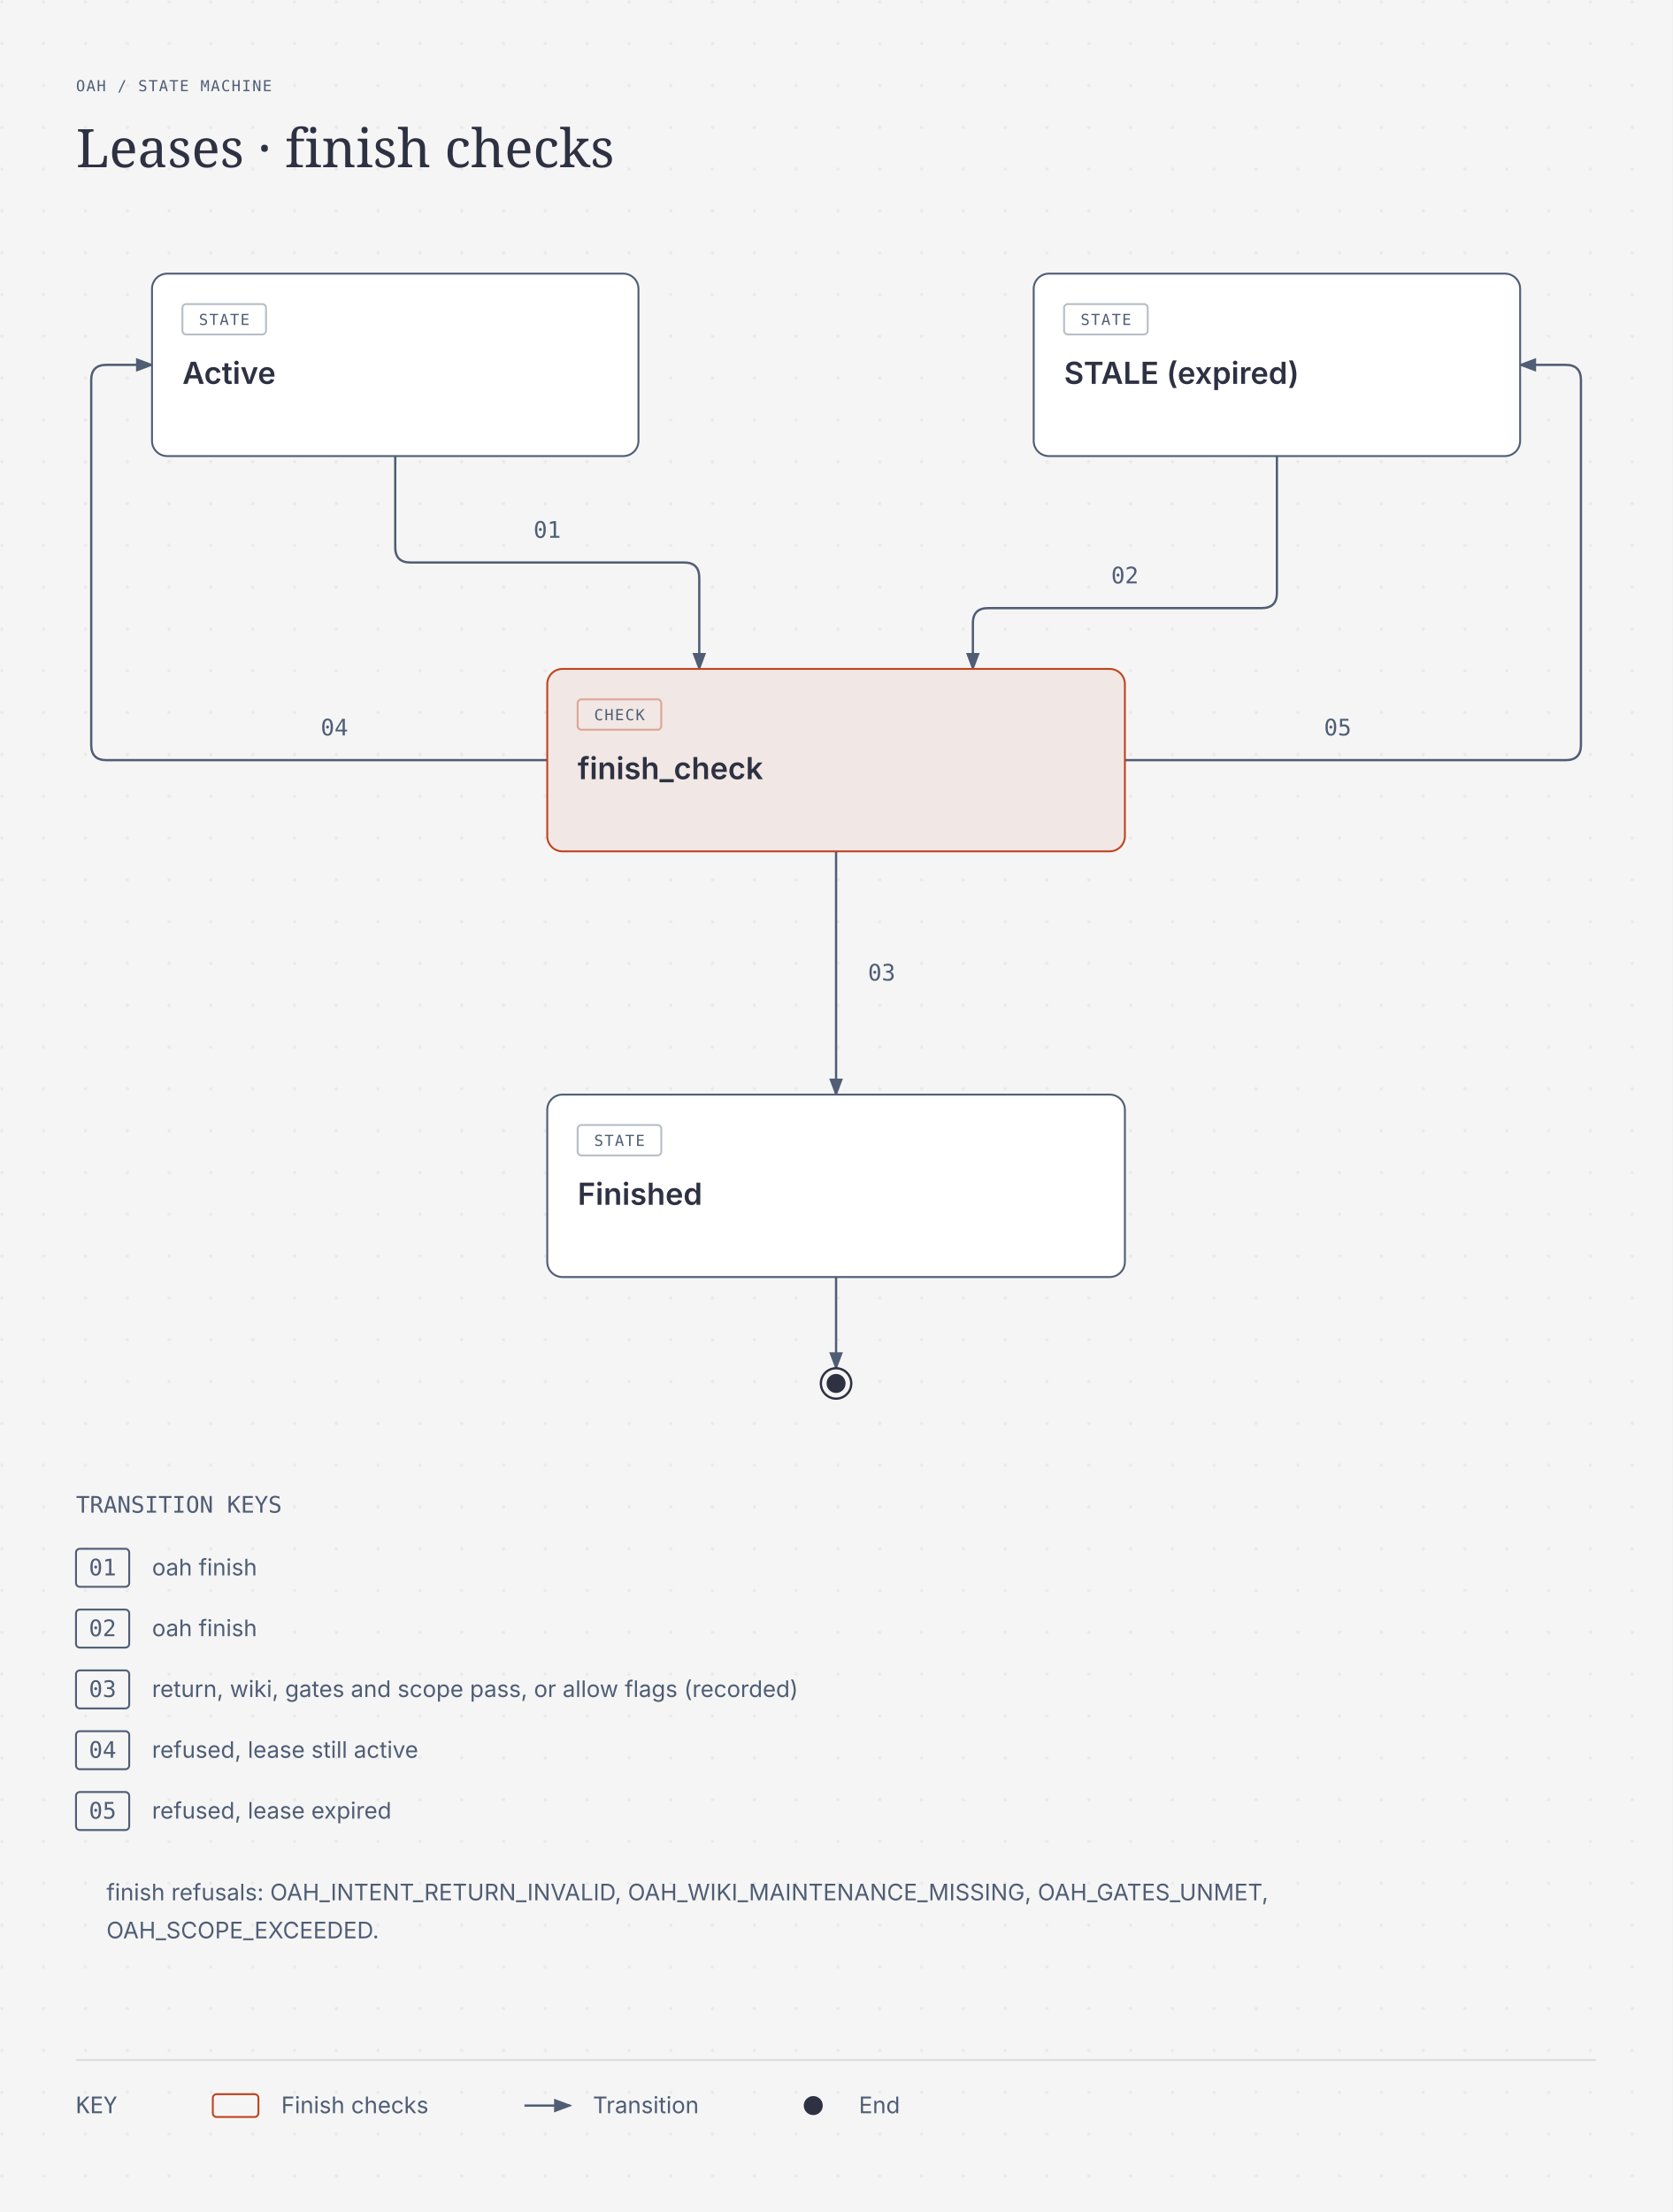
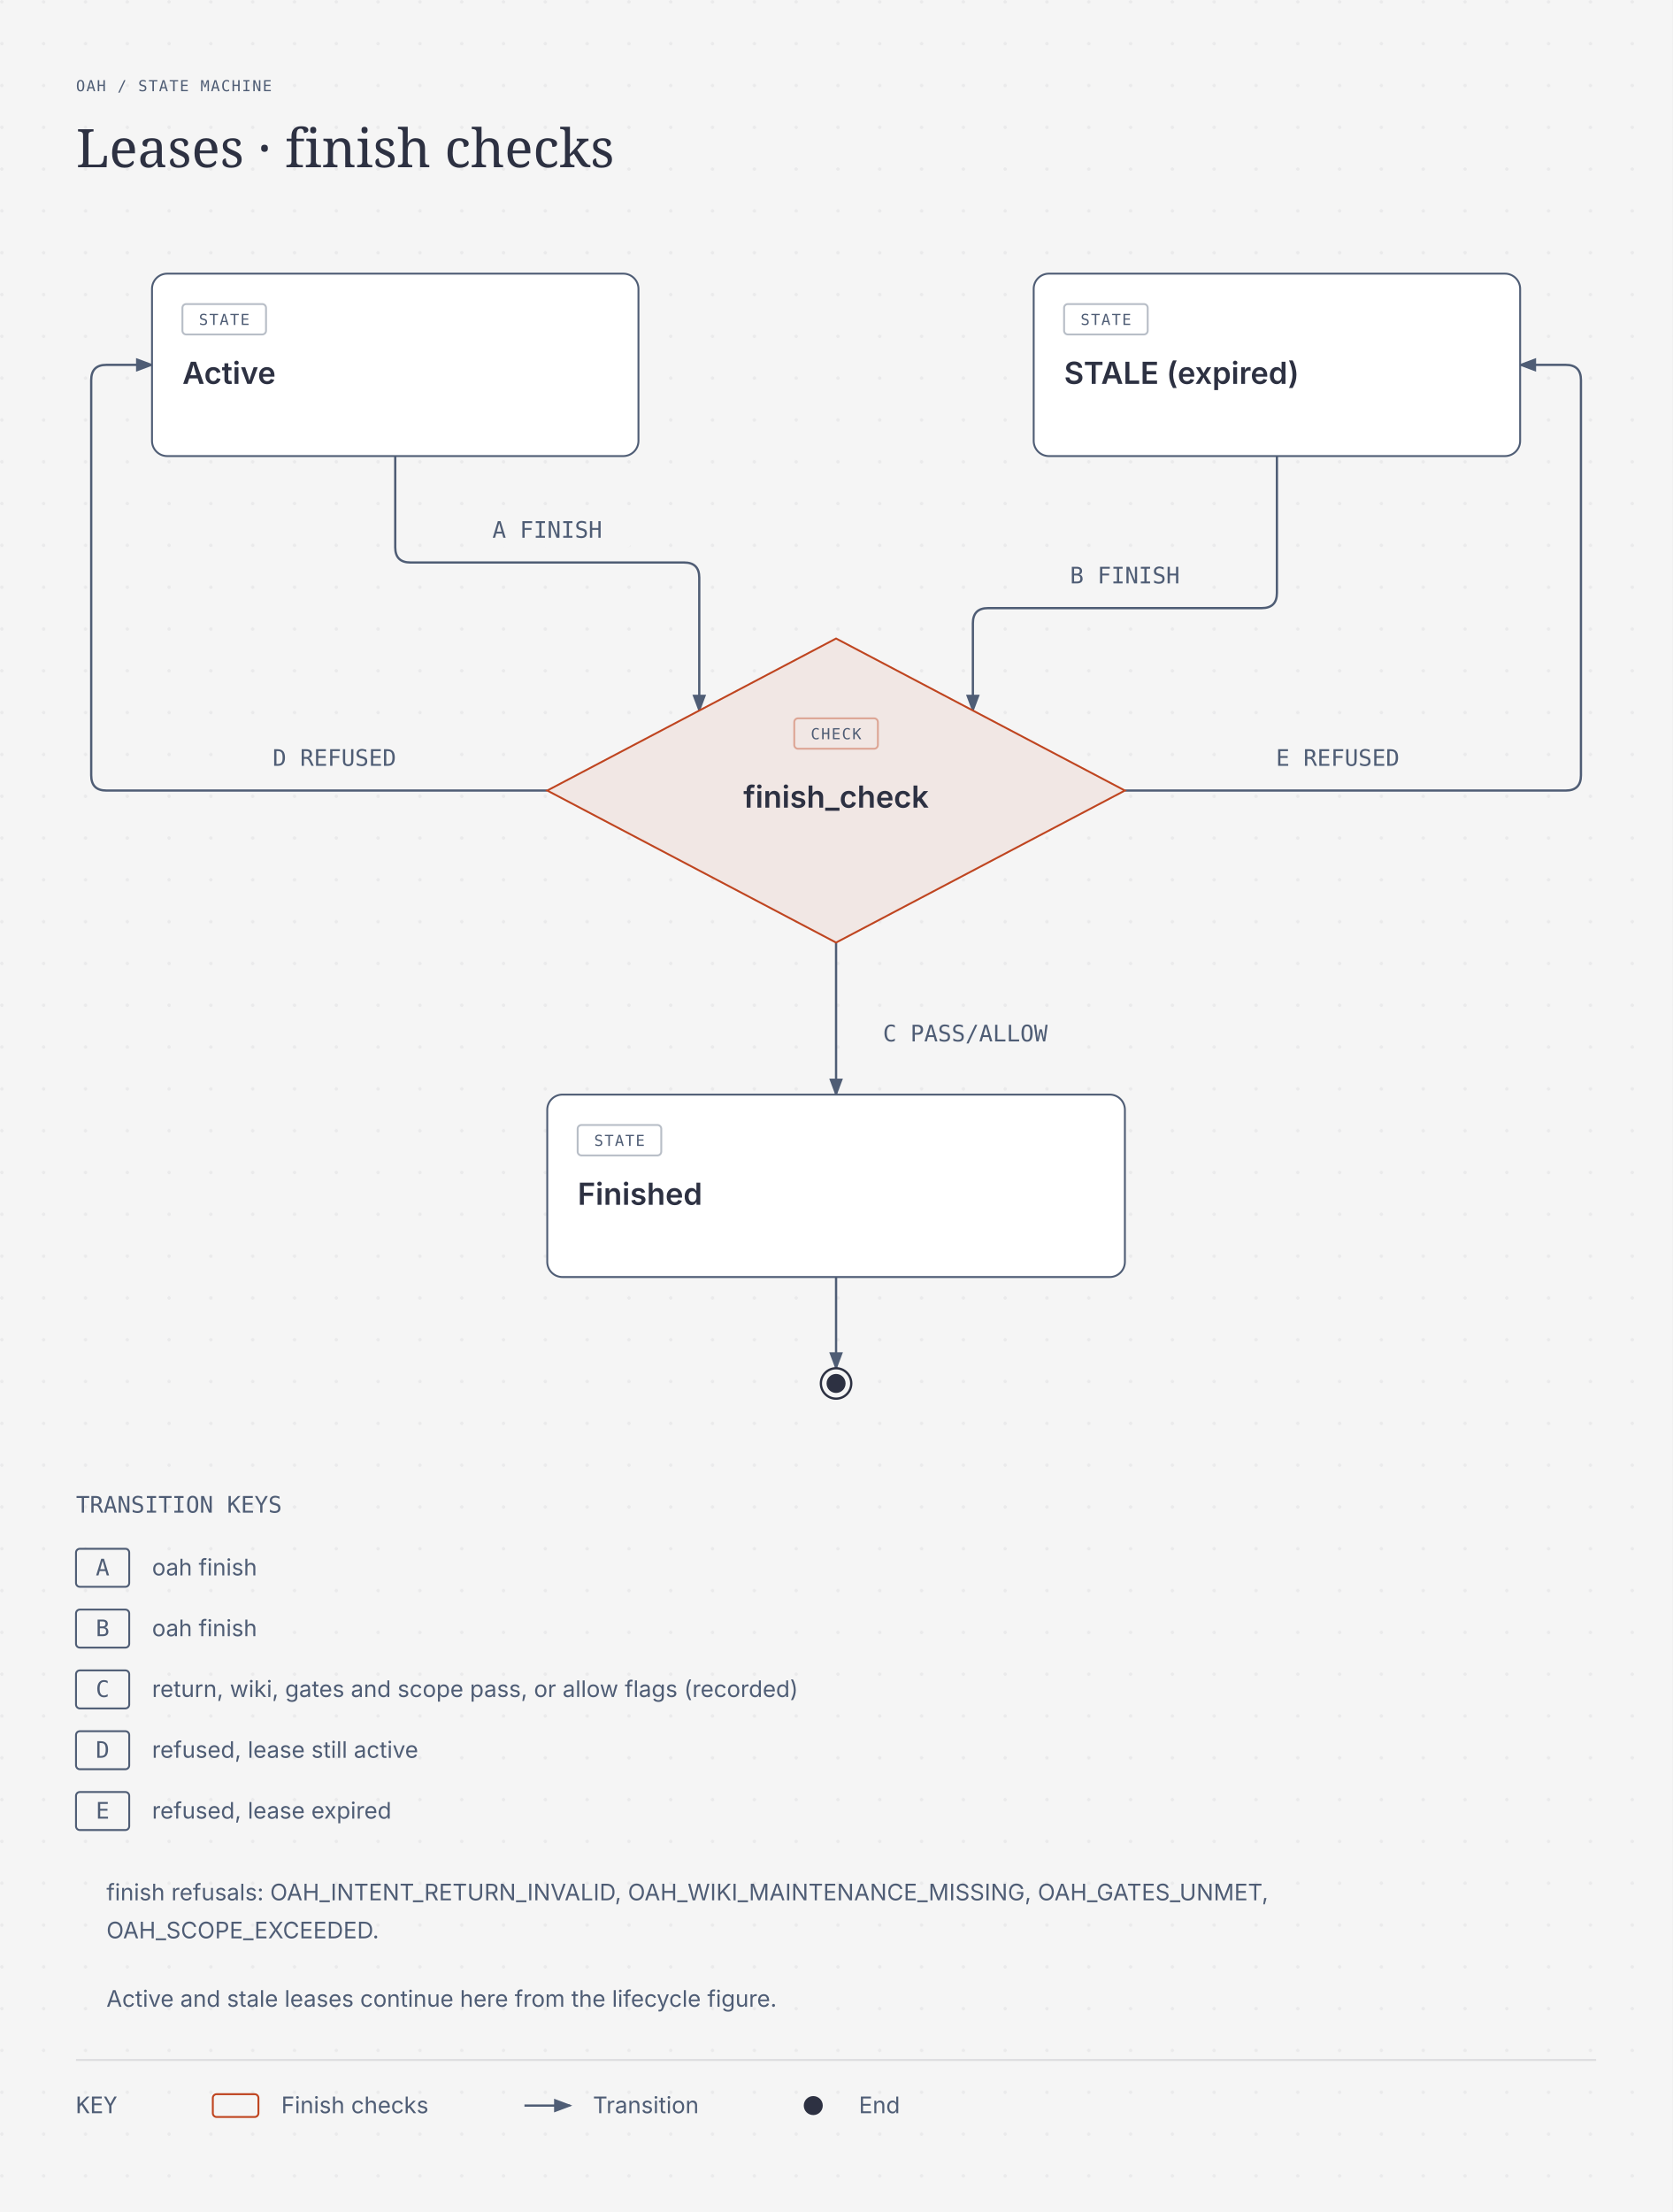
<svg xmlns="http://www.w3.org/2000/svg" viewBox="0 0 880 1164" role="img" aria-labelledby="concepts-leases-finish-light-title concepts-leases-finish-light-desc" data-diagram-type="State machine" data-size="fit" id="concepts-leases-finish-light-root">
  <defs>
    <style>#concepts-leases-finish-light-root { font-family: "Geist", system-ui, -apple-system, "Segoe UI", sans-serif; color: #2d3142; }
      #concepts-leases-finish-light-root .diagram-container { width: 100%; overflow-x: auto; }
      #concepts-leases-finish-light-root text { font-family: "Geist", system-ui, -apple-system, "Segoe UI", sans-serif; fill: #2d3142; }
      #concepts-leases-finish-light-root .title { font-family: "Instrument Serif", Georgia, serif; font-size: 28px; font-weight: 400; }
      #concepts-leases-finish-light-root .node { font-size: 16px; font-weight: 600; }
      #concepts-leases-finish-light-root .sub { font-family: "Geist", system-ui, -apple-system, "Segoe UI", sans-serif; font-size: 12px; font-weight: 400; fill: #4f5d75; }
      #concepts-leases-finish-light-root .technical { font-family: "Geist Mono", ui-monospace, "SFMono-Regular", Consolas, monospace; }
      #concepts-leases-finish-light-root .label { font-size: 12px; font-family: "Geist Mono", ui-monospace, "SFMono-Regular", Consolas, monospace; font-weight: 400; fill: #4f5d75; }
      #concepts-leases-finish-light-root .prose { font-size: 12px; font-weight: 400; fill: #4f5d75; }
      #concepts-leases-finish-light-root .zone-label { font-size: 12px; font-family: "Geist Mono", ui-monospace, "SFMono-Regular", Consolas, monospace; font-weight: 500; fill: #4f5d75; }
      #concepts-leases-finish-light-root .arrow-label { font-size: 12px; font-family: "Geist Mono", ui-monospace, "SFMono-Regular", Consolas, monospace; font-weight: 400; fill: #4f5d75; }
      #concepts-leases-finish-light-root .tag { font-family: "Geist Mono", ui-monospace, "SFMono-Regular", Consolas, monospace; font-size: 8px; font-weight: 500; letter-spacing: .08em; fill: #4f5d75; }
      #concepts-leases-finish-light-root .ghost { font-family: "Geist Mono", ui-monospace, "SFMono-Regular", Consolas, monospace; font-size: 32px; font-weight: 600; fill: #2d3142; opacity: .06; }
      @media print {
#concepts-leases-finish-light-root .diagram-container { overflow-x: visible; }
}</style>
    <pattern id="concepts-leases-finish-light-dots" width="22" height="22" patternUnits="userSpaceOnUse">
      <circle cx="1" cy="1" r="0.9" fill="#2d3142" fill-opacity=".10" />
    </pattern>
    <marker id="concepts-leases-finish-light-arrow" markerWidth="8" markerHeight="6" refX="7" refY="3" orient="auto">
      <polygon points="0 0, 8 3, 0 6" fill="#4f5d75" />
    </marker>
    <marker id="concepts-leases-finish-light-arrow-accent" markerWidth="8" markerHeight="6" refX="7" refY="3" orient="auto">
      <polygon points="0 0, 8 3, 0 6" fill="#bf4520" />
    </marker>
    <marker id="concepts-leases-finish-light-arrow-link" markerWidth="8" markerHeight="6" refX="7" refY="3" orient="auto">
      <polygon points="0 0, 8 3, 0 6" fill="#2e5aa8" />
    </marker>
  </defs>
  <rect width="880" height="1164" fill="#f5f5f5" />
  <rect width="880" height="1164" fill="url(#concepts-leases-finish-light-dots)" opacity=".55" />
  <text x="40" y="48" class="tag" text-anchor="start">OAH / STATE MACHINE</text>
  <text x="40" y="88" class="title" text-anchor="start">Leases · finish checks</text>
-   <path d="M 208,240 L 208,288 Q 208,296 216,296 L 360,296 Q 368,296 368,304 L 368,352" data-edge-id="e2" data-from="Active" data-to="finish_check" data-label="oah finish" fill="none" stroke="#4f5d75" stroke-width="1.2" marker-end="url(#concepts-leases-finish-light-arrow)" />
-   <path d="M 672,240 L 672,312 Q 672,320 664,320 L 520,320 Q 512,320 512,328 L 512,352" data-edge-id="e3" data-from="Stale" data-to="finish_check" data-label="oah finish" fill="none" stroke="#4f5d75" stroke-width="1.2" marker-end="url(#concepts-leases-finish-light-arrow)" />
-   <path d="M 440,448 L 440,576" data-edge-id="e4" data-from="finish_check" data-to="Finished" data-label="return, wiki, gates and scope pass, or allow flags (recorded)" fill="none" stroke="#4f5d75" stroke-width="1.2" marker-end="url(#concepts-leases-finish-light-arrow)" />
-   <path d="M 288,400 L 56,400 Q 48,400 48,392 L 48,200 Q 48,192 56,192 L 80,192" data-edge-id="e5" data-from="finish_check" data-to="Active" data-label="refused, lease still active" fill="none" stroke="#4f5d75" stroke-width="1.2" marker-end="url(#concepts-leases-finish-light-arrow)" />
-   <path d="M 592,400 L 824,400 Q 832,400 832,392 L 832,200 Q 832,192 824,192 L 800,192" data-edge-id="e6" data-from="finish_check" data-to="Stale" data-label="refused, lease expired" fill="none" stroke="#4f5d75" stroke-width="1.2" marker-end="url(#concepts-leases-finish-light-arrow)" />
+   <path d="M 208,240 L 208,288 Q 208,296 216,296 L 360,296 Q 368,296 368,304 L 368,374" data-edge-id="e2" data-from="Active" data-to="finish_check" data-label="oah finish" fill="none" stroke="#4f5d75" stroke-width="1.2" marker-end="url(#concepts-leases-finish-light-arrow)" />
+   <path d="M 672,240 L 672,312 Q 672,320 664,320 L 520,320 Q 512,320 512,328 L 512,374" data-edge-id="e3" data-from="Stale" data-to="finish_check" data-label="oah finish" fill="none" stroke="#4f5d75" stroke-width="1.2" marker-end="url(#concepts-leases-finish-light-arrow)" />
+   <path d="M 440,496 L 440,576" data-edge-id="e4" data-from="finish_check" data-to="Finished" data-label="return, wiki, gates and scope pass, or allow flags (recorded)" fill="none" stroke="#4f5d75" stroke-width="1.2" marker-end="url(#concepts-leases-finish-light-arrow)" />
+   <path d="M 288,416 L 56,416 Q 48,416 48,408 L 48,200 Q 48,192 56,192 L 80,192" data-edge-id="e5" data-from="finish_check" data-to="Active" data-label="refused, lease still active" fill="none" stroke="#4f5d75" stroke-width="1.2" marker-end="url(#concepts-leases-finish-light-arrow)" />
+   <path d="M 592,416 L 824,416 Q 832,416 832,408 L 832,200 Q 832,192 824,192 L 800,192" data-edge-id="e6" data-from="finish_check" data-to="Stale" data-label="refused, lease expired" fill="none" stroke="#4f5d75" stroke-width="1.2" marker-end="url(#concepts-leases-finish-light-arrow)" />
  <path d="M 440,672 L 440,720" data-edge-id="e11" data-from="Finished" data-to="__end_2" data-label="" fill="none" stroke="#4f5d75" stroke-width="1.2" marker-end="url(#concepts-leases-finish-light-arrow)" />
-   <rect x="272" y="268" width="32" height="20" rx="2" fill="#f5f5f5" />
-   <text x="288" y="283" class="arrow-label" text-anchor="middle">01</text>
-   <rect x="576" y="292" width="32" height="20" rx="2" fill="#f5f5f5" />
-   <text x="592" y="307" class="arrow-label" text-anchor="middle">02</text>
-   <rect x="448" y="501" width="32" height="20" rx="2" fill="#f5f5f5" />
-   <text x="464" y="516" class="arrow-label" text-anchor="middle">03</text>
-   <rect x="160" y="372" width="32" height="20" rx="2" fill="#f5f5f5" />
-   <text x="176" y="387" class="arrow-label" text-anchor="middle">04</text>
-   <rect x="688" y="372" width="32" height="20" rx="2" fill="#f5f5f5" />
-   <text x="704" y="387" class="arrow-label" text-anchor="middle">05</text>
+   <rect x="244" y="268" width="88" height="20" rx="2" fill="#f5f5f5" />
+   <text x="288" y="283" class="arrow-label" text-anchor="middle">A FINISH</text>
+   <rect x="548" y="292" width="88" height="20" rx="2" fill="#f5f5f5" />
+   <text x="592" y="307" class="arrow-label" text-anchor="middle">B FINISH</text>
+   <rect x="448" y="533" width="120" height="20" rx="2" fill="#f5f5f5" />
+   <text x="508" y="548" class="arrow-label" text-anchor="middle">C PASS/ALLOW</text>
+   <rect x="124" y="388" width="104" height="20" rx="2" fill="#f5f5f5" />
+   <text x="176" y="403" class="arrow-label" text-anchor="middle">D REFUSED</text>
+   <rect x="652" y="388" width="104" height="20" rx="2" fill="#f5f5f5" />
+   <text x="704" y="403" class="arrow-label" text-anchor="middle">E REFUSED</text>
  <g data-node-id="Active" data-source-label="Active">
    <rect x="80" y="144" width="256" height="96" rx="8" fill="#f5f5f5" />
    <rect x="80" y="144" width="256" height="96" rx="8" fill="#ffffff" stroke="#4f5d75" stroke-width="1" />
    <g aria-hidden="true">
      <rect x="96" y="160" width="44" height="16" rx="2" fill="none" stroke="#4f5d75" stroke-width="1" stroke-opacity=".4" />
      <text x="118" y="171" class="tag" text-anchor="middle">STATE</text>
    </g>
    <text x="96" y="202" class="node" text-anchor="start">Active</text>
  </g>
  <g data-node-id="Stale" data-source-label="STALE (expired)">
    <rect x="544" y="144" width="256" height="96" rx="8" fill="#f5f5f5" />
    <rect x="544" y="144" width="256" height="96" rx="8" fill="#ffffff" stroke="#4f5d75" stroke-width="1" />
    <g aria-hidden="true">
      <rect x="560" y="160" width="44" height="16" rx="2" fill="none" stroke="#4f5d75" stroke-width="1" stroke-opacity=".4" />
      <text x="582" y="171" class="tag" text-anchor="middle">STATE</text>
    </g>
    <text x="560" y="202" class="node" text-anchor="start">STALE (expired)</text>
  </g>
  <g data-node-id="finish_check" data-source-label="finish_check">
-     <rect x="288" y="352" width="304" height="96" rx="8" fill="#f5f5f5" />
-     <rect x="288" y="352" width="304" height="96" rx="8" fill="#bf4520" stroke="#bf4520" stroke-width="1" fill-opacity=".08" />
+     <polygon points="440,336 592,416 440,496 288,416" fill="#f5f5f5" />
+     <polygon points="440,336 592,416 440,496 288,416" fill="#bf4520" stroke="#bf4520" stroke-width="1" fill-opacity=".08" />
    <g aria-hidden="true">
-       <rect x="304" y="368" width="44" height="16" rx="2" fill="none" stroke="#bf4520" stroke-width="1" stroke-opacity=".4" />
-       <text x="326" y="379" class="tag" text-anchor="middle">CHECK</text>
+       <rect x="418" y="378" width="44" height="16" rx="2" fill="none" stroke="#bf4520" stroke-width="1" stroke-opacity=".4" />
+       <text x="440" y="389" class="tag" text-anchor="middle">CHECK</text>
    </g>
-     <text x="304" y="410" class="node" text-anchor="start">finish_check</text>
+     <text x="440" y="425" class="node" text-anchor="middle">finish_check</text>
  </g>
  <g data-node-id="Finished" data-source-label="Finished">
    <rect x="288" y="576" width="304" height="96" rx="8" fill="#f5f5f5" />
    <rect x="288" y="576" width="304" height="96" rx="8" fill="#ffffff" stroke="#4f5d75" stroke-width="1" />
    <g aria-hidden="true">
      <rect x="304" y="592" width="44" height="16" rx="2" fill="none" stroke="#4f5d75" stroke-width="1" stroke-opacity=".4" />
      <text x="326" y="603" class="tag" text-anchor="middle">STATE</text>
    </g>
    <text x="304" y="634" class="node" text-anchor="start">Finished</text>
  </g>
  <g data-node-id="__end_2" data-source-label="[end]">
    <circle cx="440.0" cy="728.0" r="8" fill="#f5f5f5" stroke="#2d3142" stroke-width="1.2" />
    <circle cx="440.0" cy="728.0" r="5" fill="#2d3142" />
  </g>
  <text x="40" y="796" class="zone-label" text-anchor="start">TRANSITION KEYS</text>
  <rect x="40" y="815" width="28" height="20" rx="2" fill="#f5f5f5" stroke="#4f5d75" stroke-width="1" />
-   <text x="54" y="829" class="label" text-anchor="middle">01</text>
+   <text x="54" y="829" class="label" text-anchor="middle">A</text>
  <text x="80" y="829" class="prose" text-anchor="start">oah finish</text>
  <rect x="40" y="847" width="28" height="20" rx="2" fill="#f5f5f5" stroke="#4f5d75" stroke-width="1" />
-   <text x="54" y="861" class="label" text-anchor="middle">02</text>
+   <text x="54" y="861" class="label" text-anchor="middle">B</text>
  <text x="80" y="861" class="prose" text-anchor="start">oah finish</text>
  <rect x="40" y="879" width="28" height="20" rx="2" fill="#f5f5f5" stroke="#4f5d75" stroke-width="1" />
-   <text x="54" y="893" class="label" text-anchor="middle">03</text>
+   <text x="54" y="893" class="label" text-anchor="middle">C</text>
  <text x="80" y="893" class="prose" text-anchor="start">return, wiki, gates and scope pass, or allow flags (recorded)</text>
  <rect x="40" y="911" width="28" height="20" rx="2" fill="#f5f5f5" stroke="#4f5d75" stroke-width="1" />
-   <text x="54" y="925" class="label" text-anchor="middle">04</text>
+   <text x="54" y="925" class="label" text-anchor="middle">D</text>
  <text x="80" y="925" class="prose" text-anchor="start">refused, lease still active</text>
  <rect x="40" y="943" width="28" height="20" rx="2" fill="#f5f5f5" stroke="#4f5d75" stroke-width="1" />
-   <text x="54" y="957" class="label" text-anchor="middle">05</text>
+   <text x="54" y="957" class="label" text-anchor="middle">E</text>
  <text x="80" y="957" class="prose" text-anchor="start">refused, lease expired</text>
  <text x="56" y="1000" class="prose" text-anchor="start">finish refusals: OAH_INTENT_RETURN_INVALID, OAH_WIKI_MAINTENANCE_MISSING, OAH_GATES_UNMET,</text>
  <text x="56" y="1020" class="prose" text-anchor="start">OAH_SCOPE_EXCEEDED.</text>
+   <text x="56" y="1056" class="prose" text-anchor="start">Active and stale leases continue here from the lifecycle figure.</text>
  <line x1="40" y1="1084" x2="840" y2="1084" stroke="#2d3142" stroke-opacity=".12" />
  <text x="40" y="1112" class="zone-label" text-anchor="start">KEY</text>
  <rect x="112" y="1102" width="24" height="12" rx="2" fill="none" stroke="#bf4520" stroke-width="1" />
  <text x="148" y="1112" class="prose" text-anchor="start">Finish checks</text>
  <path d="M 276,1108 h 24" fill="none" stroke="#4f5d75" stroke-width="1.2" marker-end="url(#concepts-leases-finish-light-arrow)" />
  <text x="312" y="1112" class="prose" text-anchor="start">Transition</text>
  <circle cx="428" cy="1108" r="5" fill="#2d3142" />
  <text x="452" y="1112" class="prose" text-anchor="start">End</text>
</svg>
